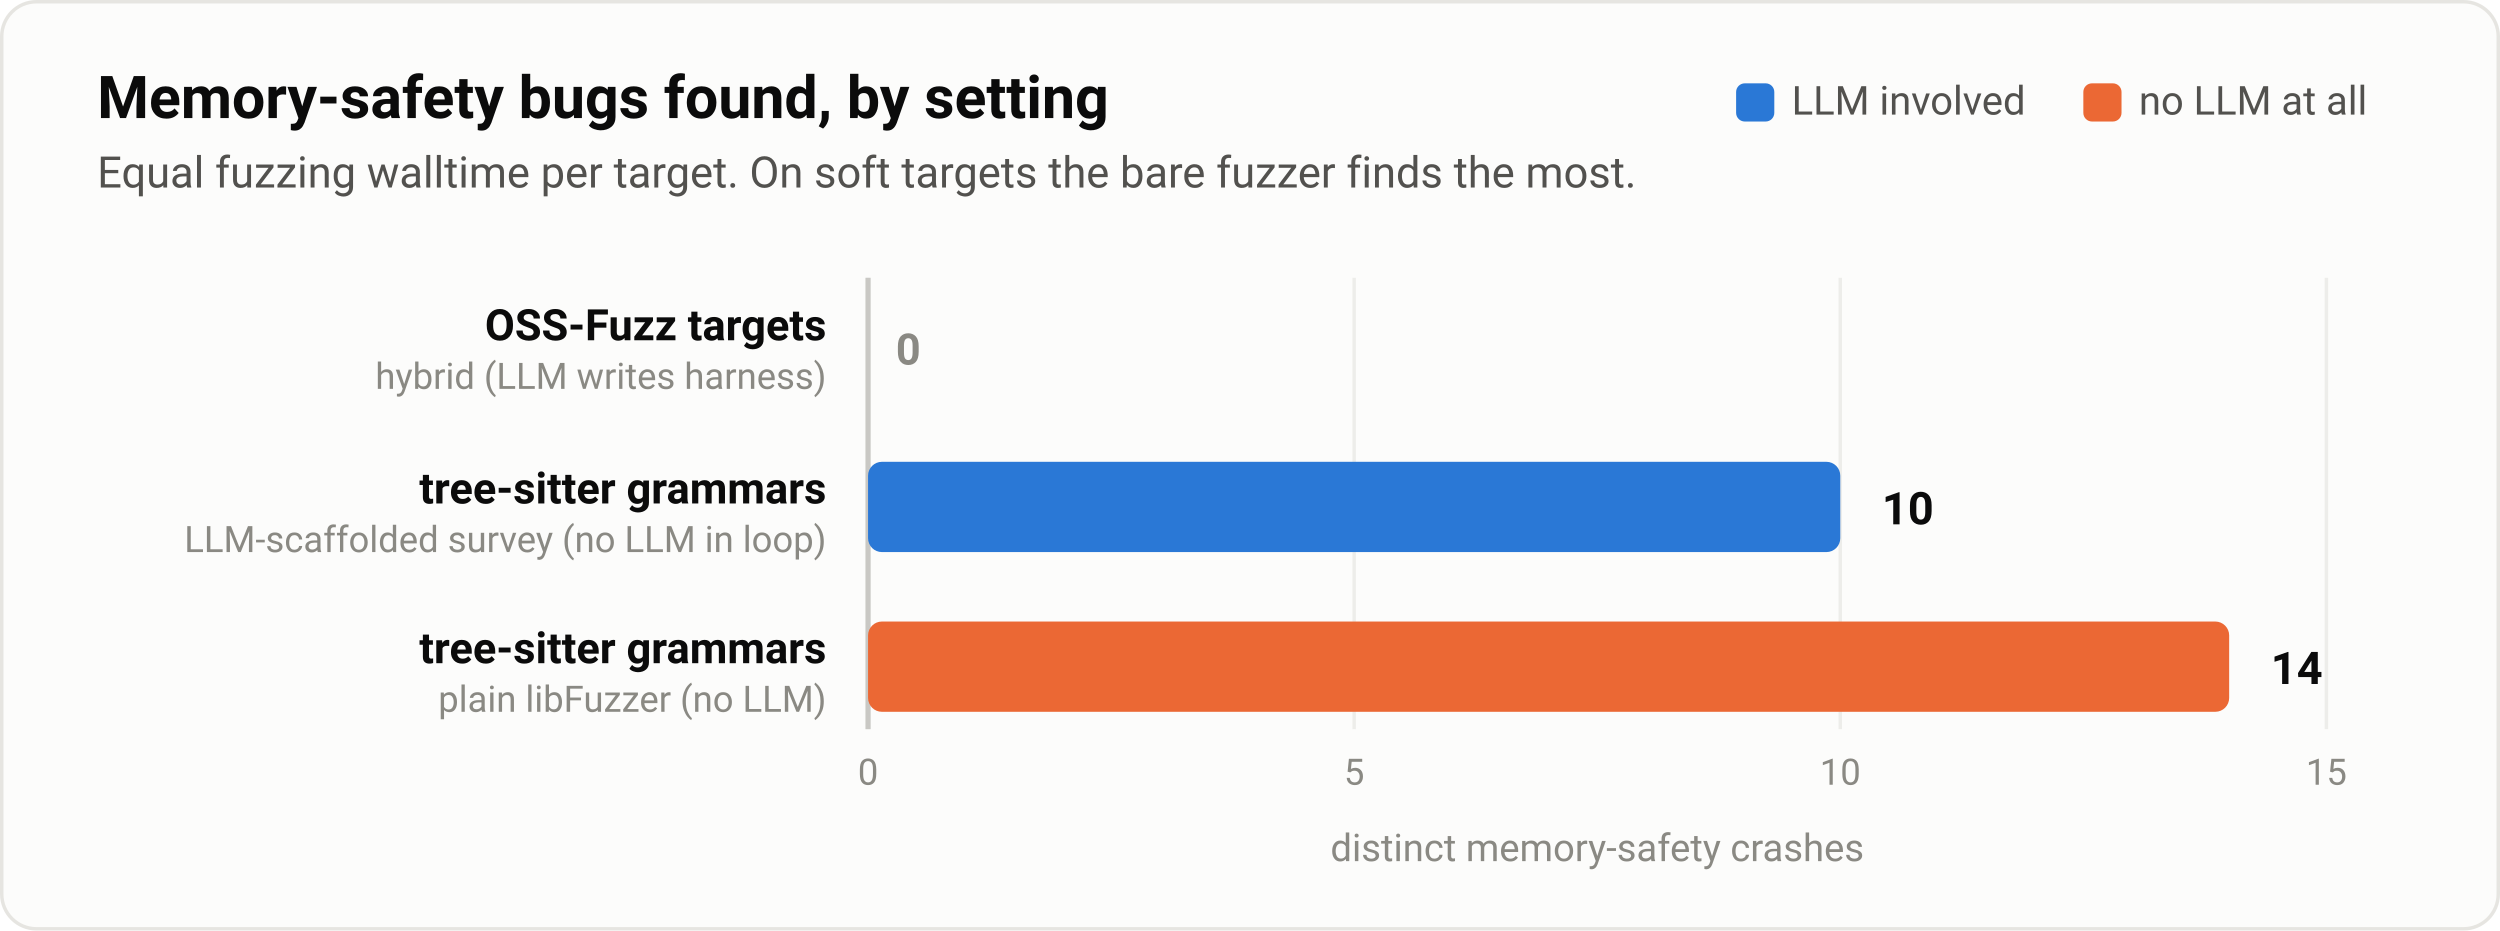
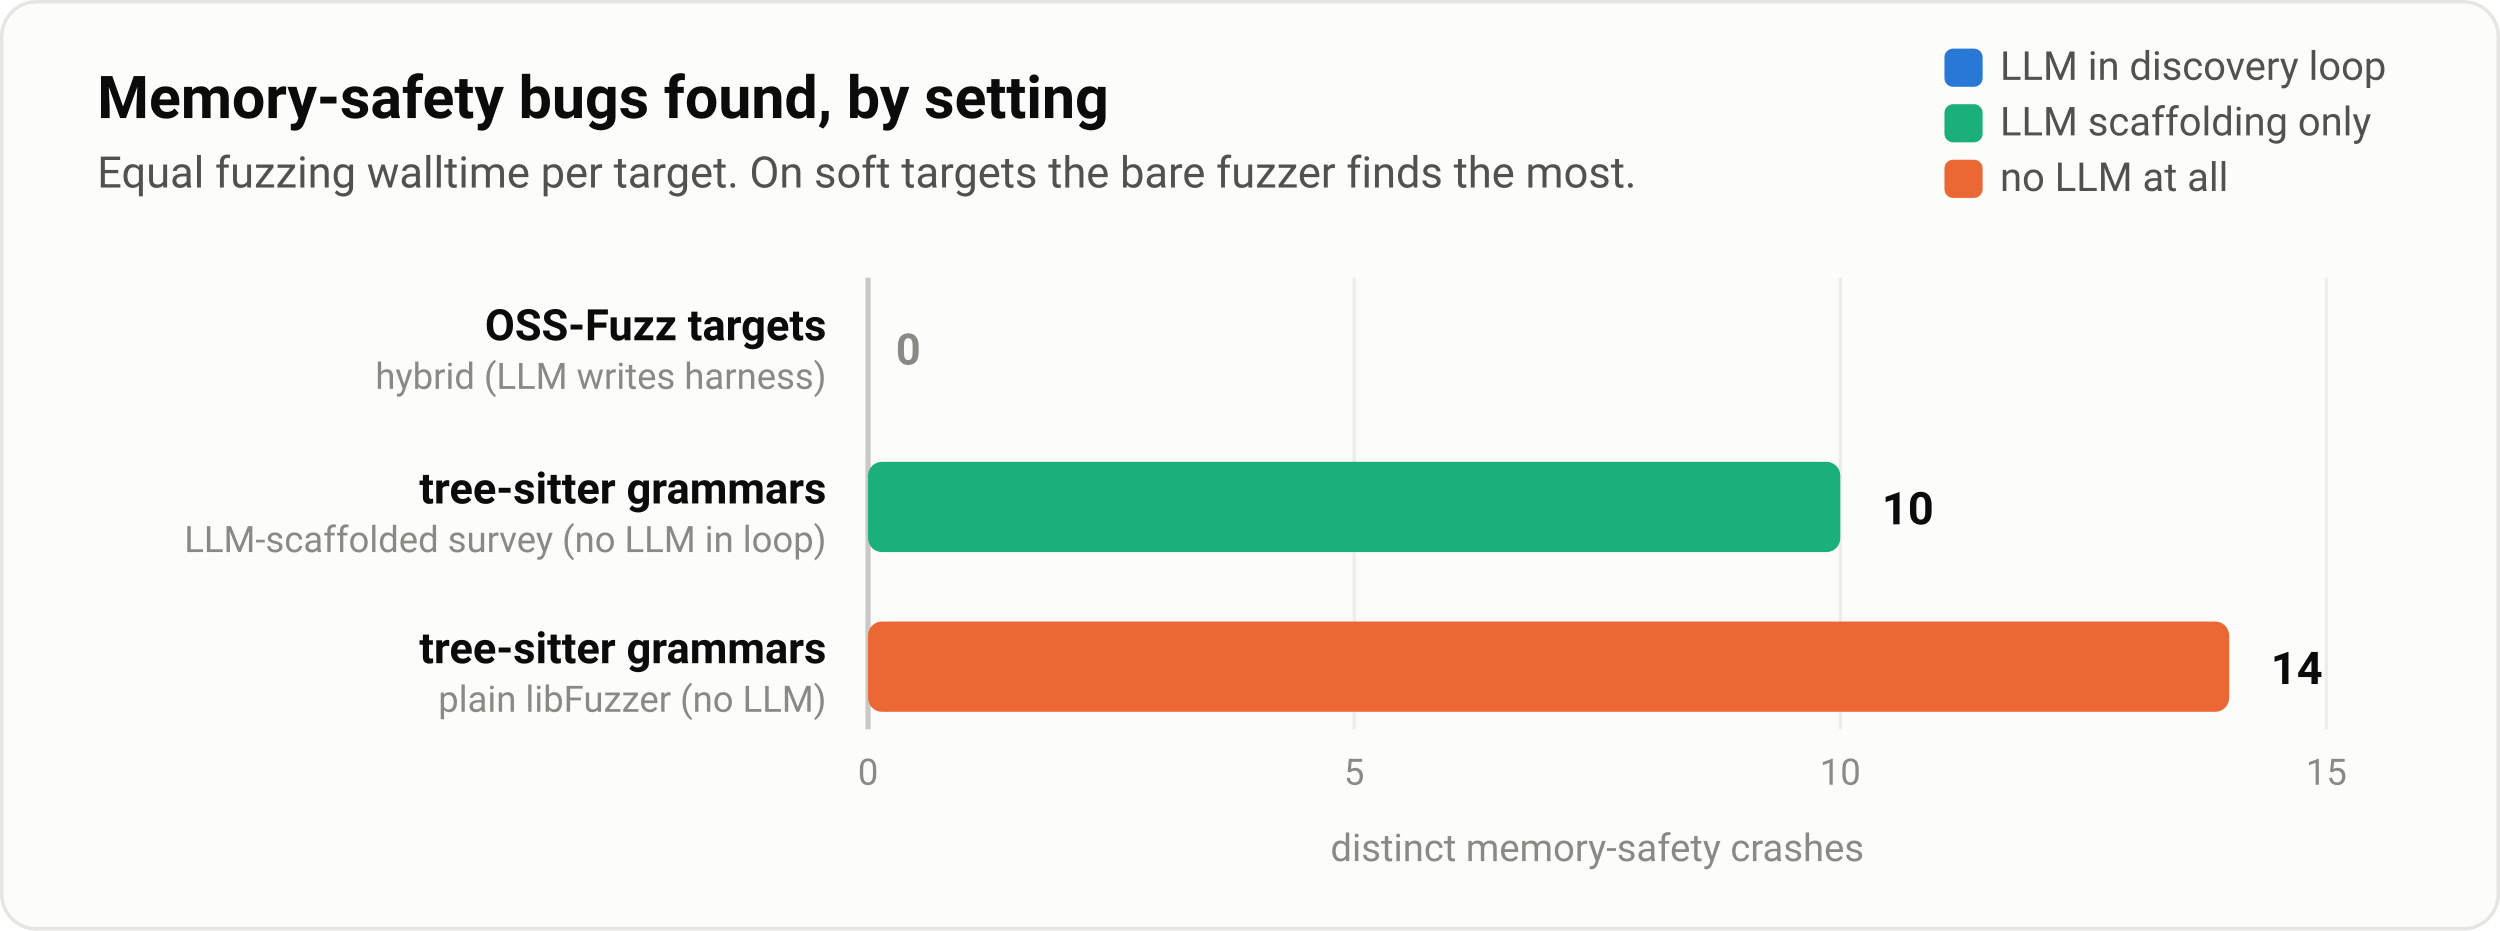
<svg xmlns="http://www.w3.org/2000/svg" viewBox="0 0 720 268" font-family="-apple-system, BlinkMacSystemFont, 'Segoe UI', Roboto, Helvetica, Arial, sans-serif">
  <rect x="0.5" y="0.5" width="719" height="267" rx="10" fill="#fcfcfb" stroke="#e6e5e1" />
  <text x="28" y="34" font-size="17" font-weight="700" fill="#0b0b0b">Memory-safety bugs found, by setting</text>
  <text x="28" y="54" font-size="12.5" fill="#52514e">Equal fuzzing walltime per target. On soft targets the bare fuzzer finds the most.</text>
-   <rect x="500" y="24" width="11" height="11" rx="2.5" fill="#2a78d6" />
-   <text x="516" y="33" font-size="11.5" fill="#52514e">LLM involved</text>
-   <rect x="600" y="24" width="11" height="11" rx="2.5" fill="#eb6834" />
-   <text x="616" y="33" font-size="11.5" fill="#52514e">no LLM at all</text>
+   <rect x="560" y="14" width="11" height="11" rx="2.5" fill="#2a78d6" />
+   <text x="576" y="23" font-size="11.5" fill="#52514e">LLM in discovery loop</text>
+   <rect x="560" y="30" width="11" height="11" rx="2.5" fill="#1baf7a" />
+   <text x="576" y="39" font-size="11.5" fill="#52514e">LLM scaffolding only</text>
+   <rect x="560" y="46" width="11" height="11" rx="2.5" fill="#eb6834" />
+   <text x="576" y="55" font-size="11.5" fill="#52514e">no LLM at all</text>
  <g stroke="#ededea" stroke-width="1">
    <line x1="250" y1="80" x2="250" y2="210" />
    <line x1="390" y1="80" x2="390" y2="210" />
    <line x1="530" y1="80" x2="530" y2="210" />
    <line x1="670" y1="80" x2="670" y2="210" />
  </g>
  <g font-size="10.5" fill="#8a8983" text-anchor="middle">
    <text x="250" y="226">0</text>
    <text x="390" y="226">5</text>
    <text x="530" y="226">10</text>
    <text x="670" y="226">15</text>
  </g>
  <text x="460" y="248" font-size="11" fill="#8a8983" text-anchor="middle">distinct memory-safety crashes</text>
  <line x1="250" y1="80" x2="250" y2="210" stroke="#c9c8c4" stroke-width="1.5" />
  <text x="238" y="98" font-size="12.5" fill="#0b0b0b" text-anchor="end" font-weight="600">OSS-Fuzz targets</text>
  <text x="238" y="112" font-size="10.5" fill="#8a8983" text-anchor="end">hybrid (LLM writes harness)</text>
  <text x="258" y="105" font-size="12.5" font-weight="700" fill="#8a8983">0</text>
  <text x="238" y="145" font-size="12.5" fill="#0b0b0b" text-anchor="end" font-weight="600">tree-sitter grammars</text>
  <text x="238" y="159" font-size="10.5" fill="#8a8983" text-anchor="end">LLM-scaffolded survey (no LLM in loop)</text>
-   <rect x="250" y="133" width="280" height="26" rx="4" fill="#2a78d6" />
+   <rect x="250" y="133" width="280" height="26" rx="4" fill="#1baf7a" />
  <text x="542" y="151" font-size="13" font-weight="700" fill="#0b0b0b">10</text>
  <text x="238" y="191" font-size="12.5" fill="#0b0b0b" text-anchor="end" font-weight="600">tree-sitter grammars</text>
  <text x="238" y="205" font-size="10.5" fill="#8a8983" text-anchor="end">plain libFuzzer (no LLM)</text>
  <rect x="250" y="179" width="392" height="26" rx="4" fill="#eb6834" />
  <text x="654" y="197" font-size="13" font-weight="700" fill="#0b0b0b">14</text>
</svg>
